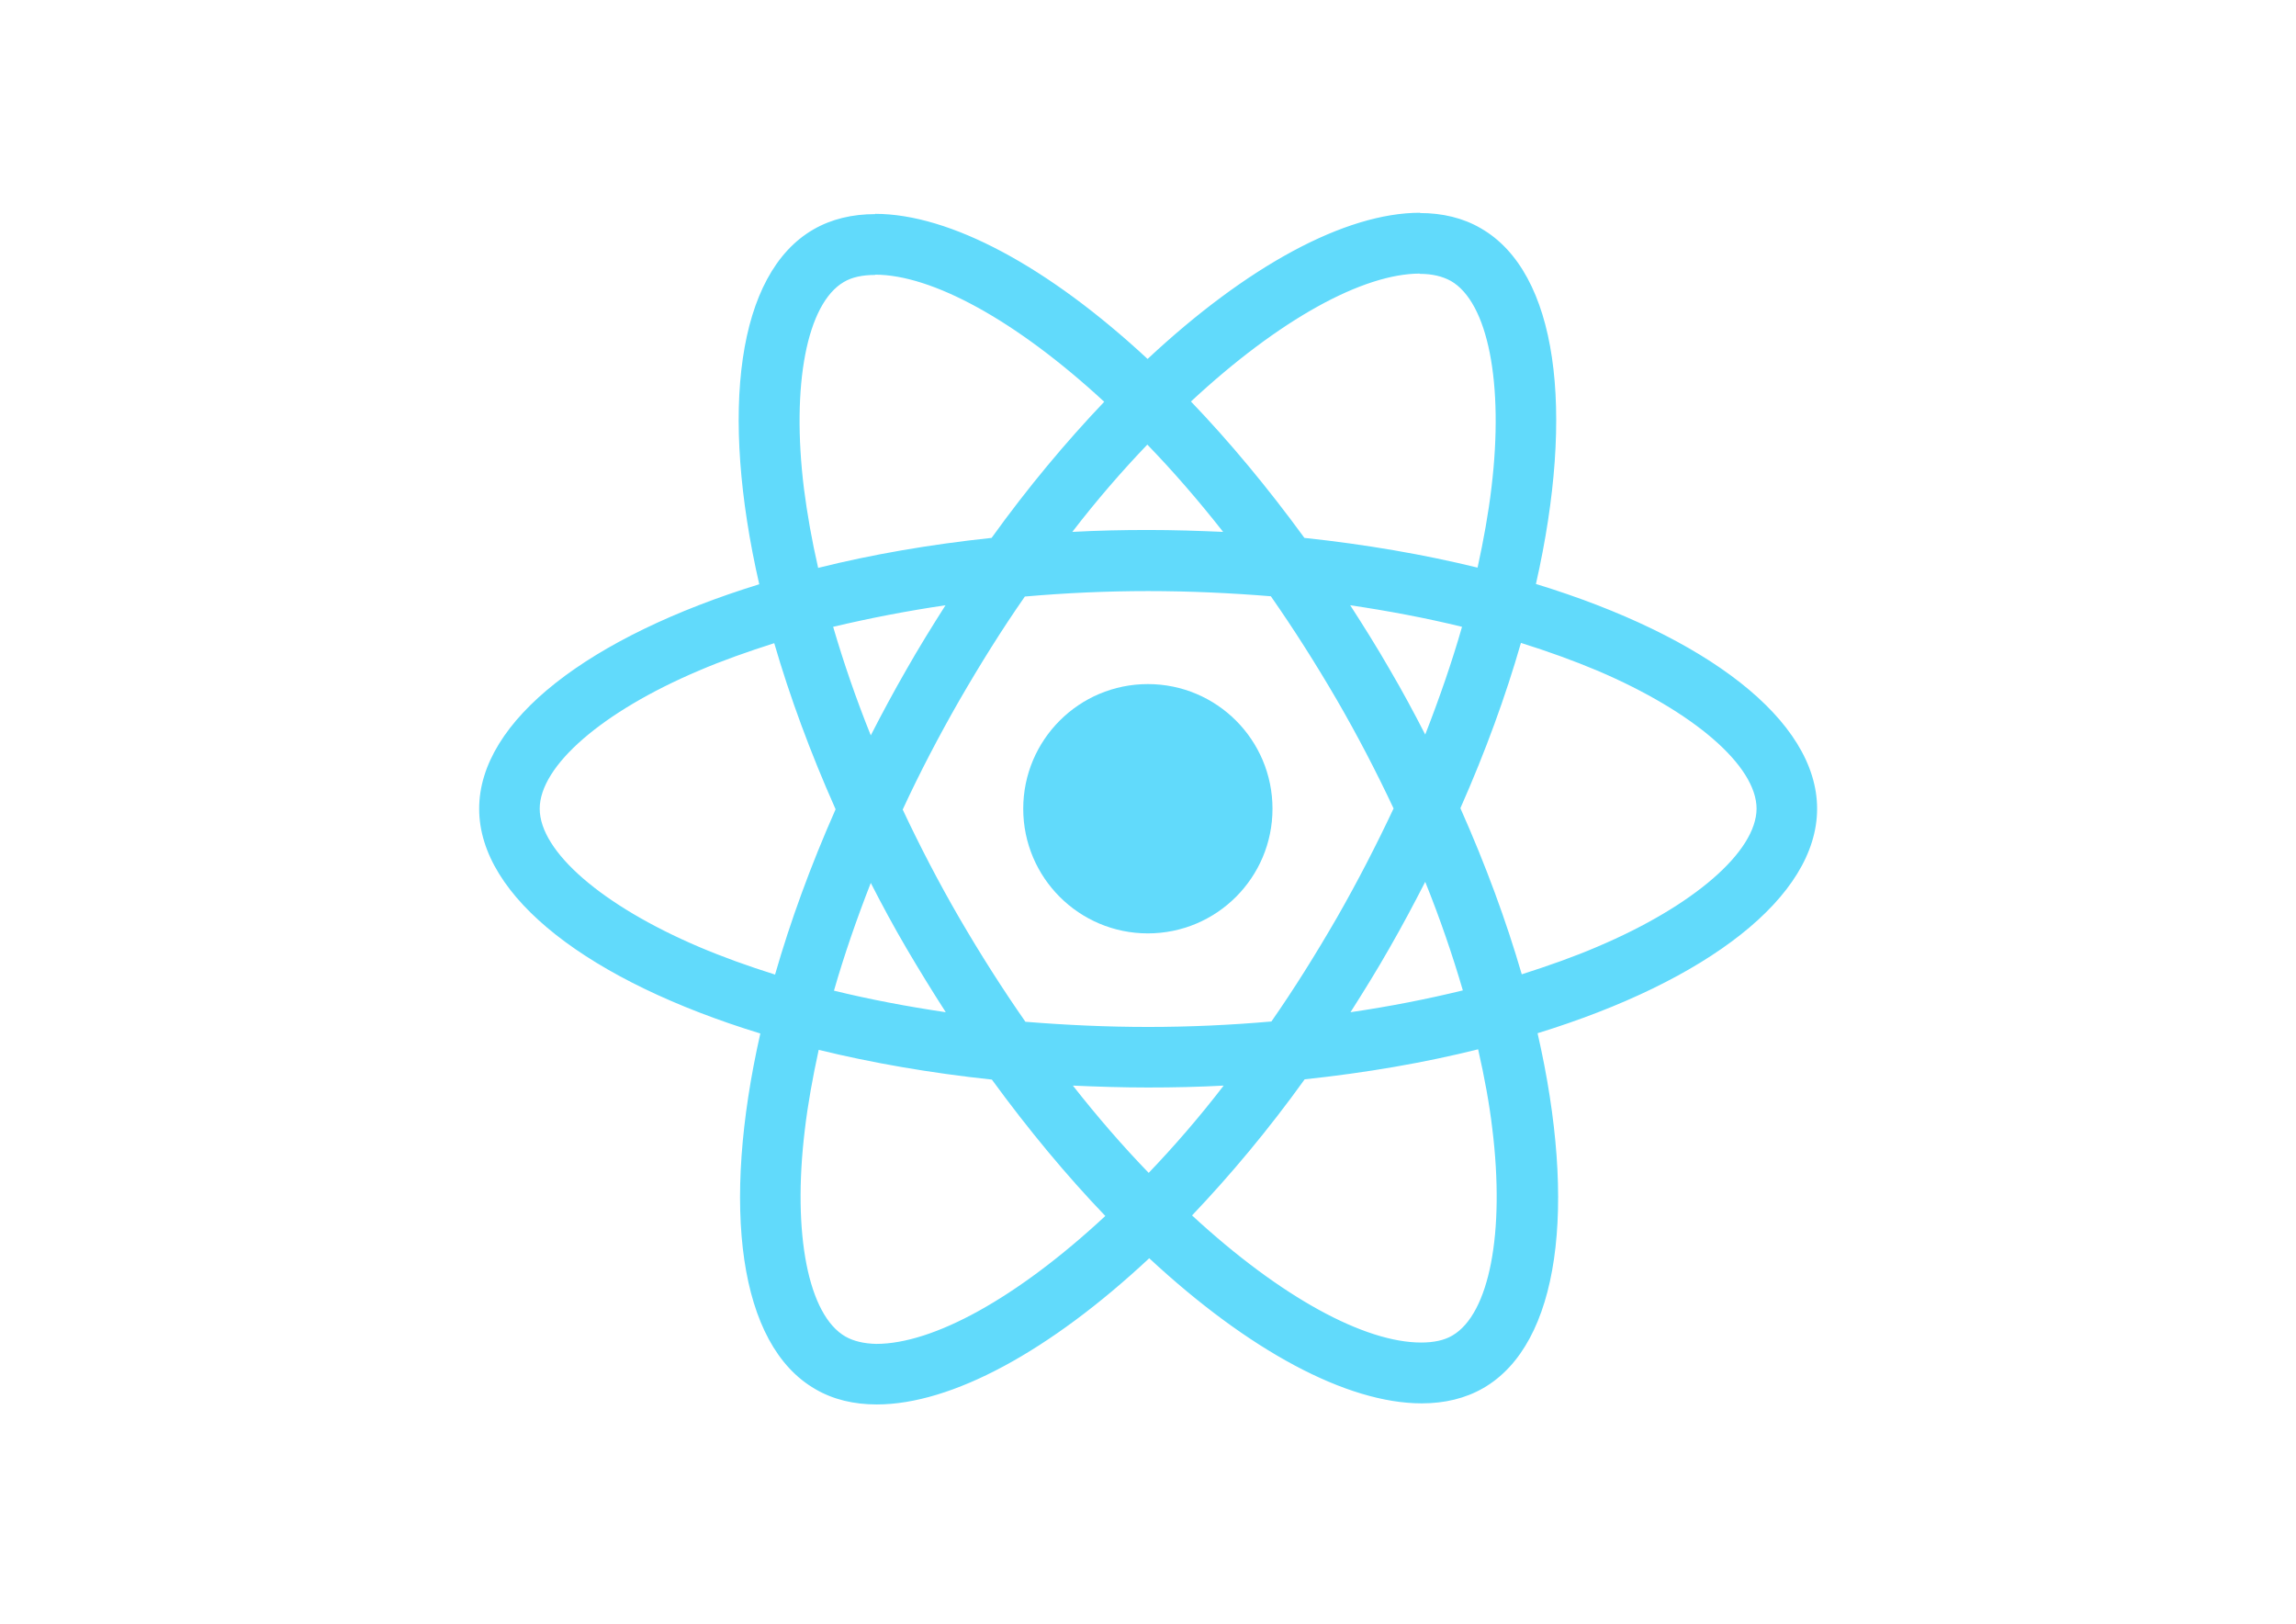
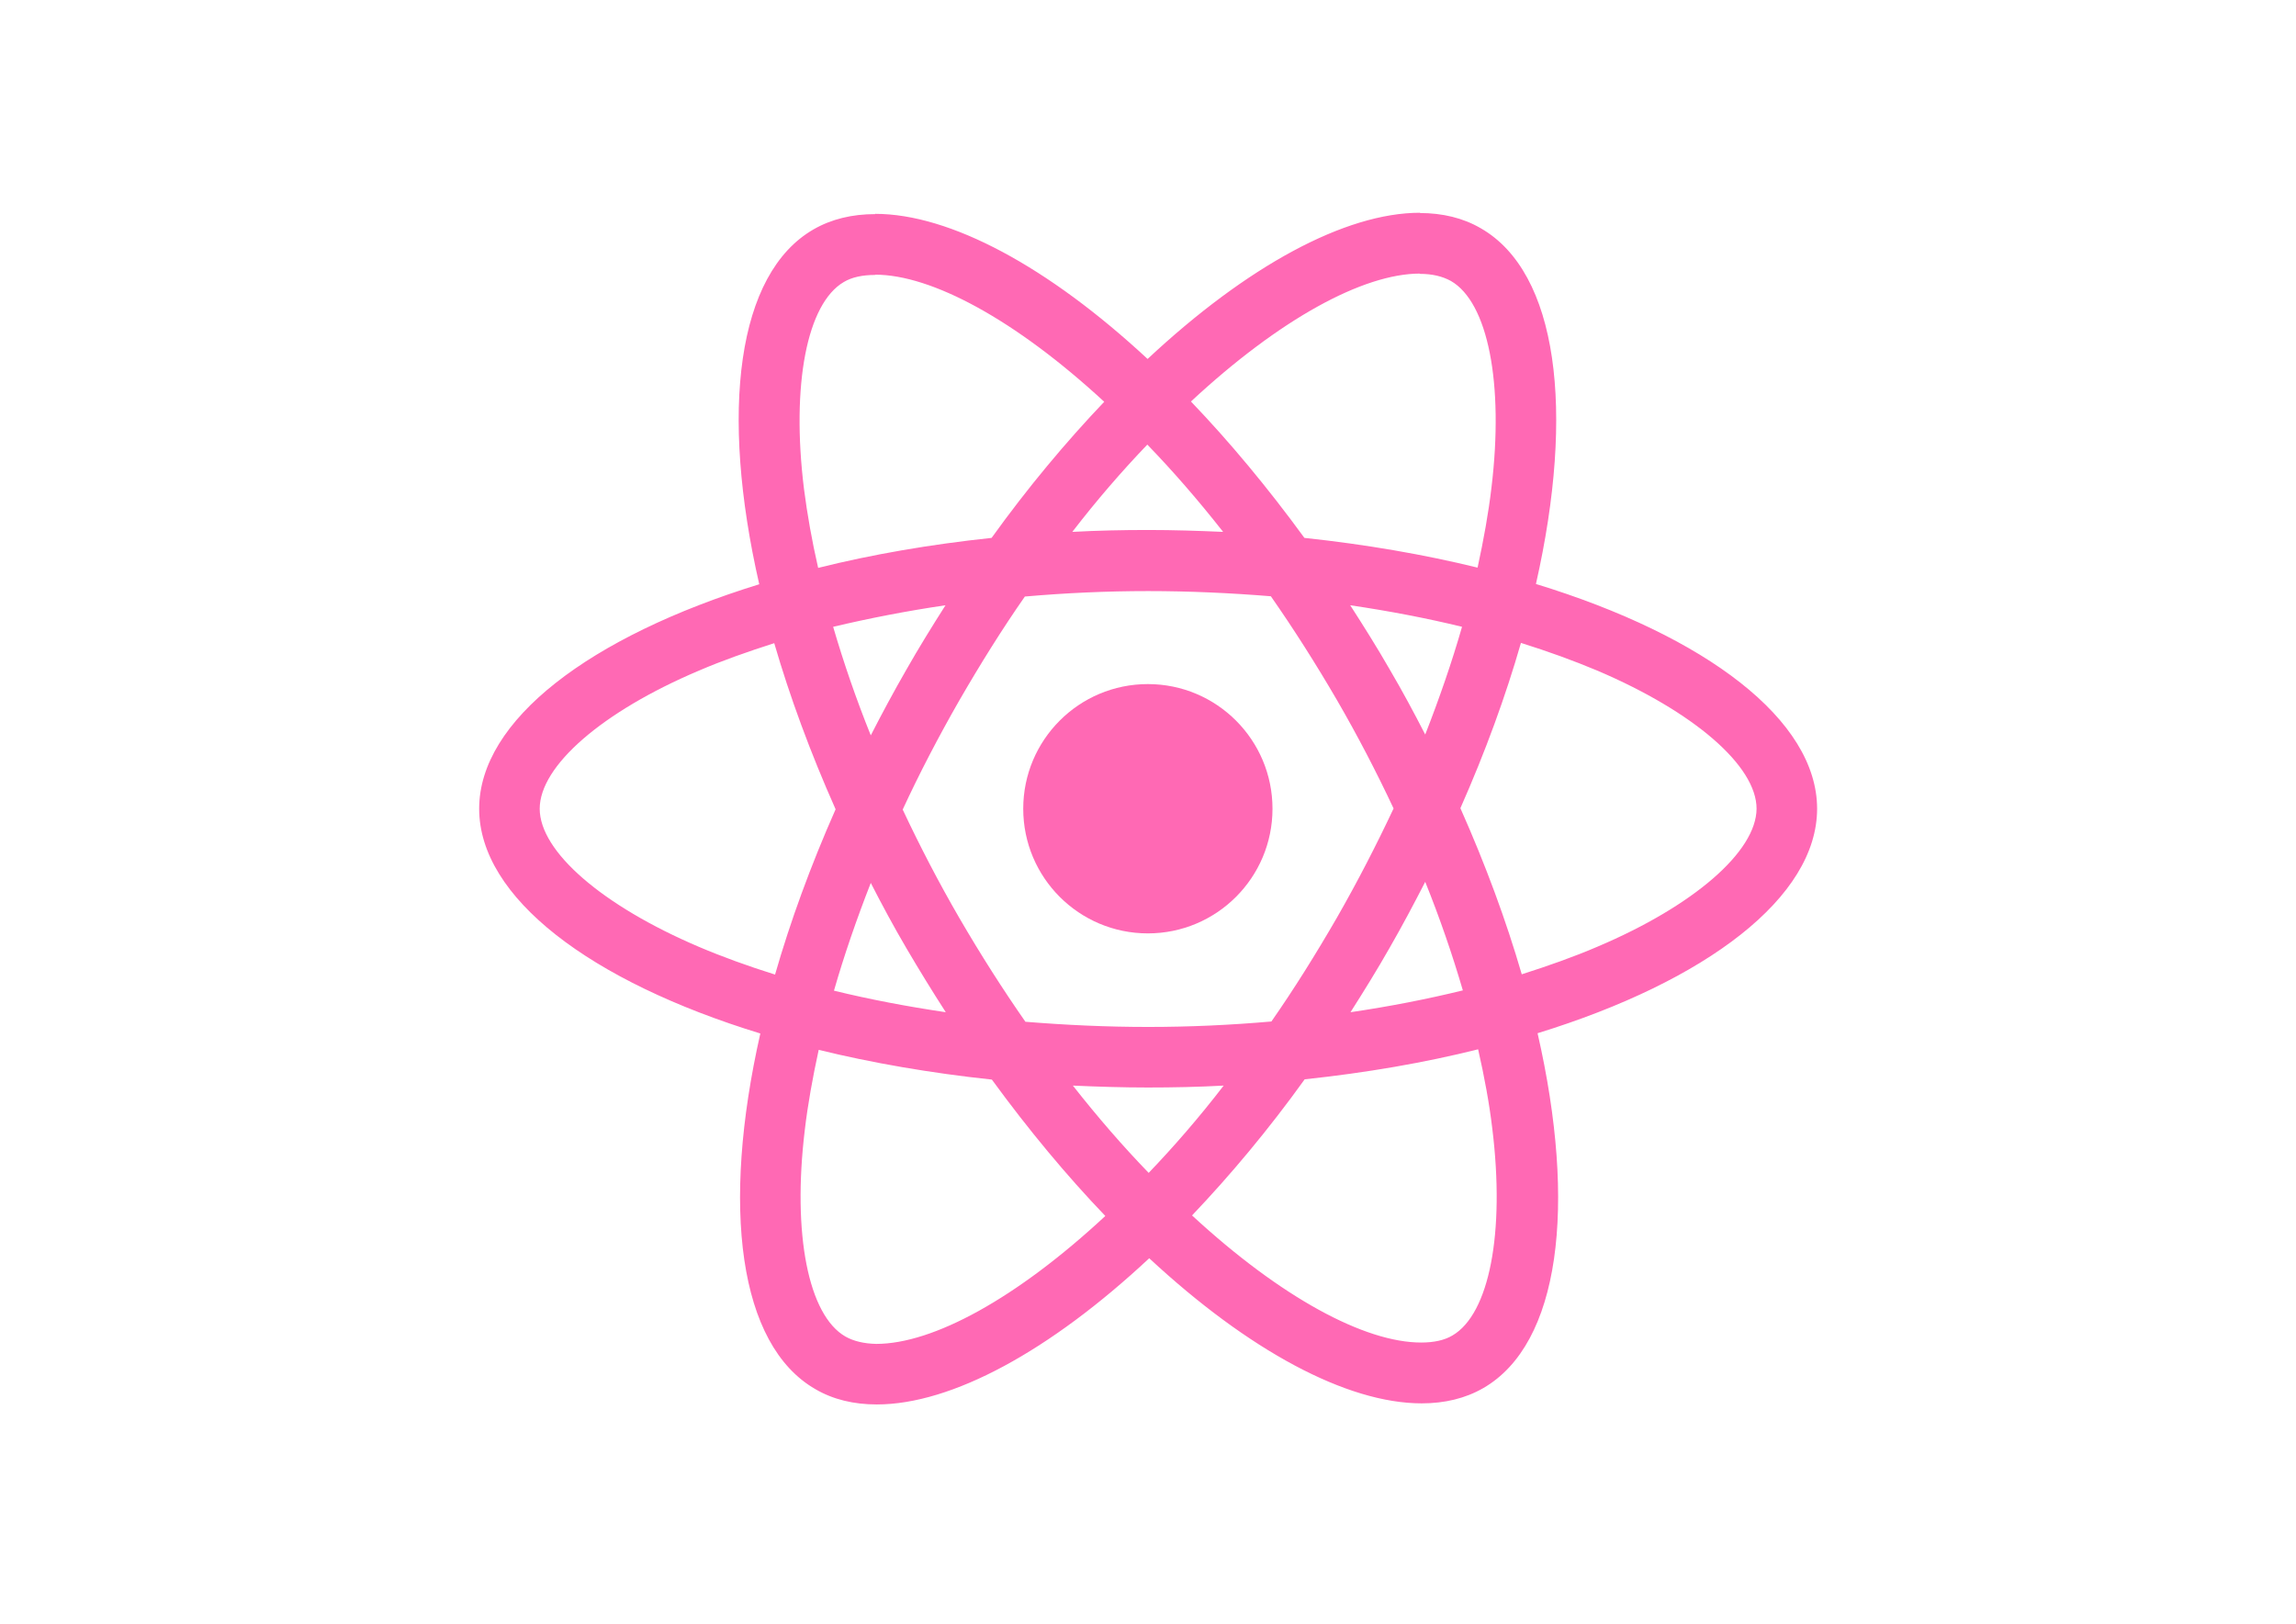
<svg xmlns="http://www.w3.org/2000/svg" viewBox="0 0 841.9 595.3">
-   <g fill="#61DAFB">
+   <g fill="HotPink">
    <path d="M666.3 296.5c0-32.5-40.7-63.3-103.1-82.4 14.4-63.6 8-114.2-20.2-130.4-6.5-3.8-14.1-5.6-22.4-5.6v22.3c4.6 0 8.3.9 11.4 2.6 13.6 7.8 19.5 37.5 14.9 75.7-1.1 9.4-2.9 19.3-5.1 29.4-19.6-4.8-41-8.5-63.5-10.9-13.5-18.5-27.5-35.3-41.6-50 32.6-30.3 63.2-46.9 84-46.9V78c-27.5 0-63.5 19.6-99.9 53.6-36.4-33.8-72.4-53.2-99.9-53.2v22.3c20.7 0 51.4 16.5 84 46.6-14 14.7-28 31.4-41.3 49.9-22.6 2.4-44 6.1-63.6 11-2.3-10-4-19.7-5.2-29-4.7-38.2 1.1-67.9 14.6-75.8 3-1.8 6.9-2.6 11.5-2.6V78.5c-8.4 0-16 1.8-22.6 5.6-28.1 16.2-34.4 66.7-19.9 130.1-62.2 19.2-102.7 49.9-102.7 82.3 0 32.5 40.7 63.3 103.1 82.4-14.4 63.6-8 114.2 20.2 130.4 6.5 3.8 14.1 5.6 22.5 5.6 27.5 0 63.5-19.6 99.9-53.6 36.4 33.8 72.4 53.2 99.9 53.2 8.4 0 16-1.8 22.6-5.6 28.1-16.2 34.4-66.7 19.9-130.1 62-19.1 102.5-49.9 102.5-82.3zm-130.2-66.7c-3.7 12.9-8.3 26.2-13.5 39.5-4.1-8-8.4-16-13.1-24-4.6-8-9.5-15.8-14.4-23.4 14.2 2.1 27.9 4.7 41 7.9zm-45.8 106.5c-7.8 13.5-15.8 26.3-24.1 38.2-14.9 1.3-30 2-45.2 2-15.1 0-30.2-.7-45-1.9-8.3-11.9-16.4-24.6-24.2-38-7.6-13.1-14.5-26.4-20.8-39.8 6.2-13.4 13.2-26.8 20.7-39.9 7.8-13.5 15.8-26.3 24.1-38.2 14.9-1.3 30-2 45.2-2 15.1 0 30.2.7 45 1.9 8.3 11.9 16.4 24.6 24.2 38 7.6 13.1 14.5 26.4 20.8 39.8-6.3 13.4-13.2 26.8-20.7 39.9zm32.3-13c5.4 13.4 10 26.8 13.8 39.8-13.1 3.2-26.9 5.9-41.2 8 4.9-7.7 9.8-15.6 14.4-23.7 4.6-8 8.9-16.1 13-24.1zM421.2 430c-9.3-9.6-18.6-20.3-27.8-32 9 .4 18.2.7 27.5.7 9.4 0 18.7-.2 27.8-.7-9 11.7-18.3 22.4-27.5 32zm-74.4-58.9c-14.2-2.1-27.9-4.7-41-7.9 3.7-12.9 8.3-26.2 13.5-39.5 4.1 8 8.4 16 13.1 24 4.7 8 9.5 15.8 14.4 23.4zM420.7 163c9.3 9.6 18.6 20.3 27.8 32-9-.4-18.2-.7-27.5-.7-9.4 0-18.7.2-27.8.7 9-11.7 18.3-22.4 27.5-32zm-74 58.9c-4.9 7.7-9.8 15.6-14.4 23.7-4.6 8-8.9 16-13 24-5.4-13.4-10-26.8-13.8-39.8 13.1-3.1 26.9-5.8 41.2-7.9zm-90.5 125.2c-35.4-15.1-58.3-34.9-58.3-50.6 0-15.7 22.9-35.6 58.3-50.6 8.6-3.7 18-7 27.7-10.1 5.7 19.6 13.2 40 22.5 60.9-9.2 20.8-16.6 41.1-22.2 60.6-9.9-3.1-19.3-6.5-28-10.2zM310 490c-13.6-7.8-19.5-37.5-14.9-75.7 1.1-9.4 2.9-19.3 5.1-29.4 19.6 4.8 41 8.5 63.5 10.9 13.5 18.5 27.5 35.3 41.6 50-32.6 30.3-63.2 46.9-84 46.9-4.5-.1-8.3-1-11.3-2.7zm237.2-76.2c4.7 38.2-1.1 67.9-14.6 75.8-3 1.8-6.9 2.6-11.5 2.6-20.7 0-51.4-16.5-84-46.6 14-14.7 28-31.4 41.3-49.9 22.6-2.4 44-6.1 63.6-11 2.3 10.1 4.1 19.8 5.2 29.1zm38.5-66.7c-8.6 3.7-18 7-27.7 10.1-5.7-19.6-13.2-40-22.5-60.9 9.2-20.8 16.6-41.1 22.2-60.6 9.9 3.1 19.3 6.5 28.1 10.2 35.4 15.1 58.3 34.9 58.3 50.6-.1 15.7-23 35.6-58.4 50.6zM320.8 78.4z" />
    <circle cx="420.9" cy="296.5" r="45.7" />
    <path d="M520.5 78.1z" />
  </g>
</svg>
